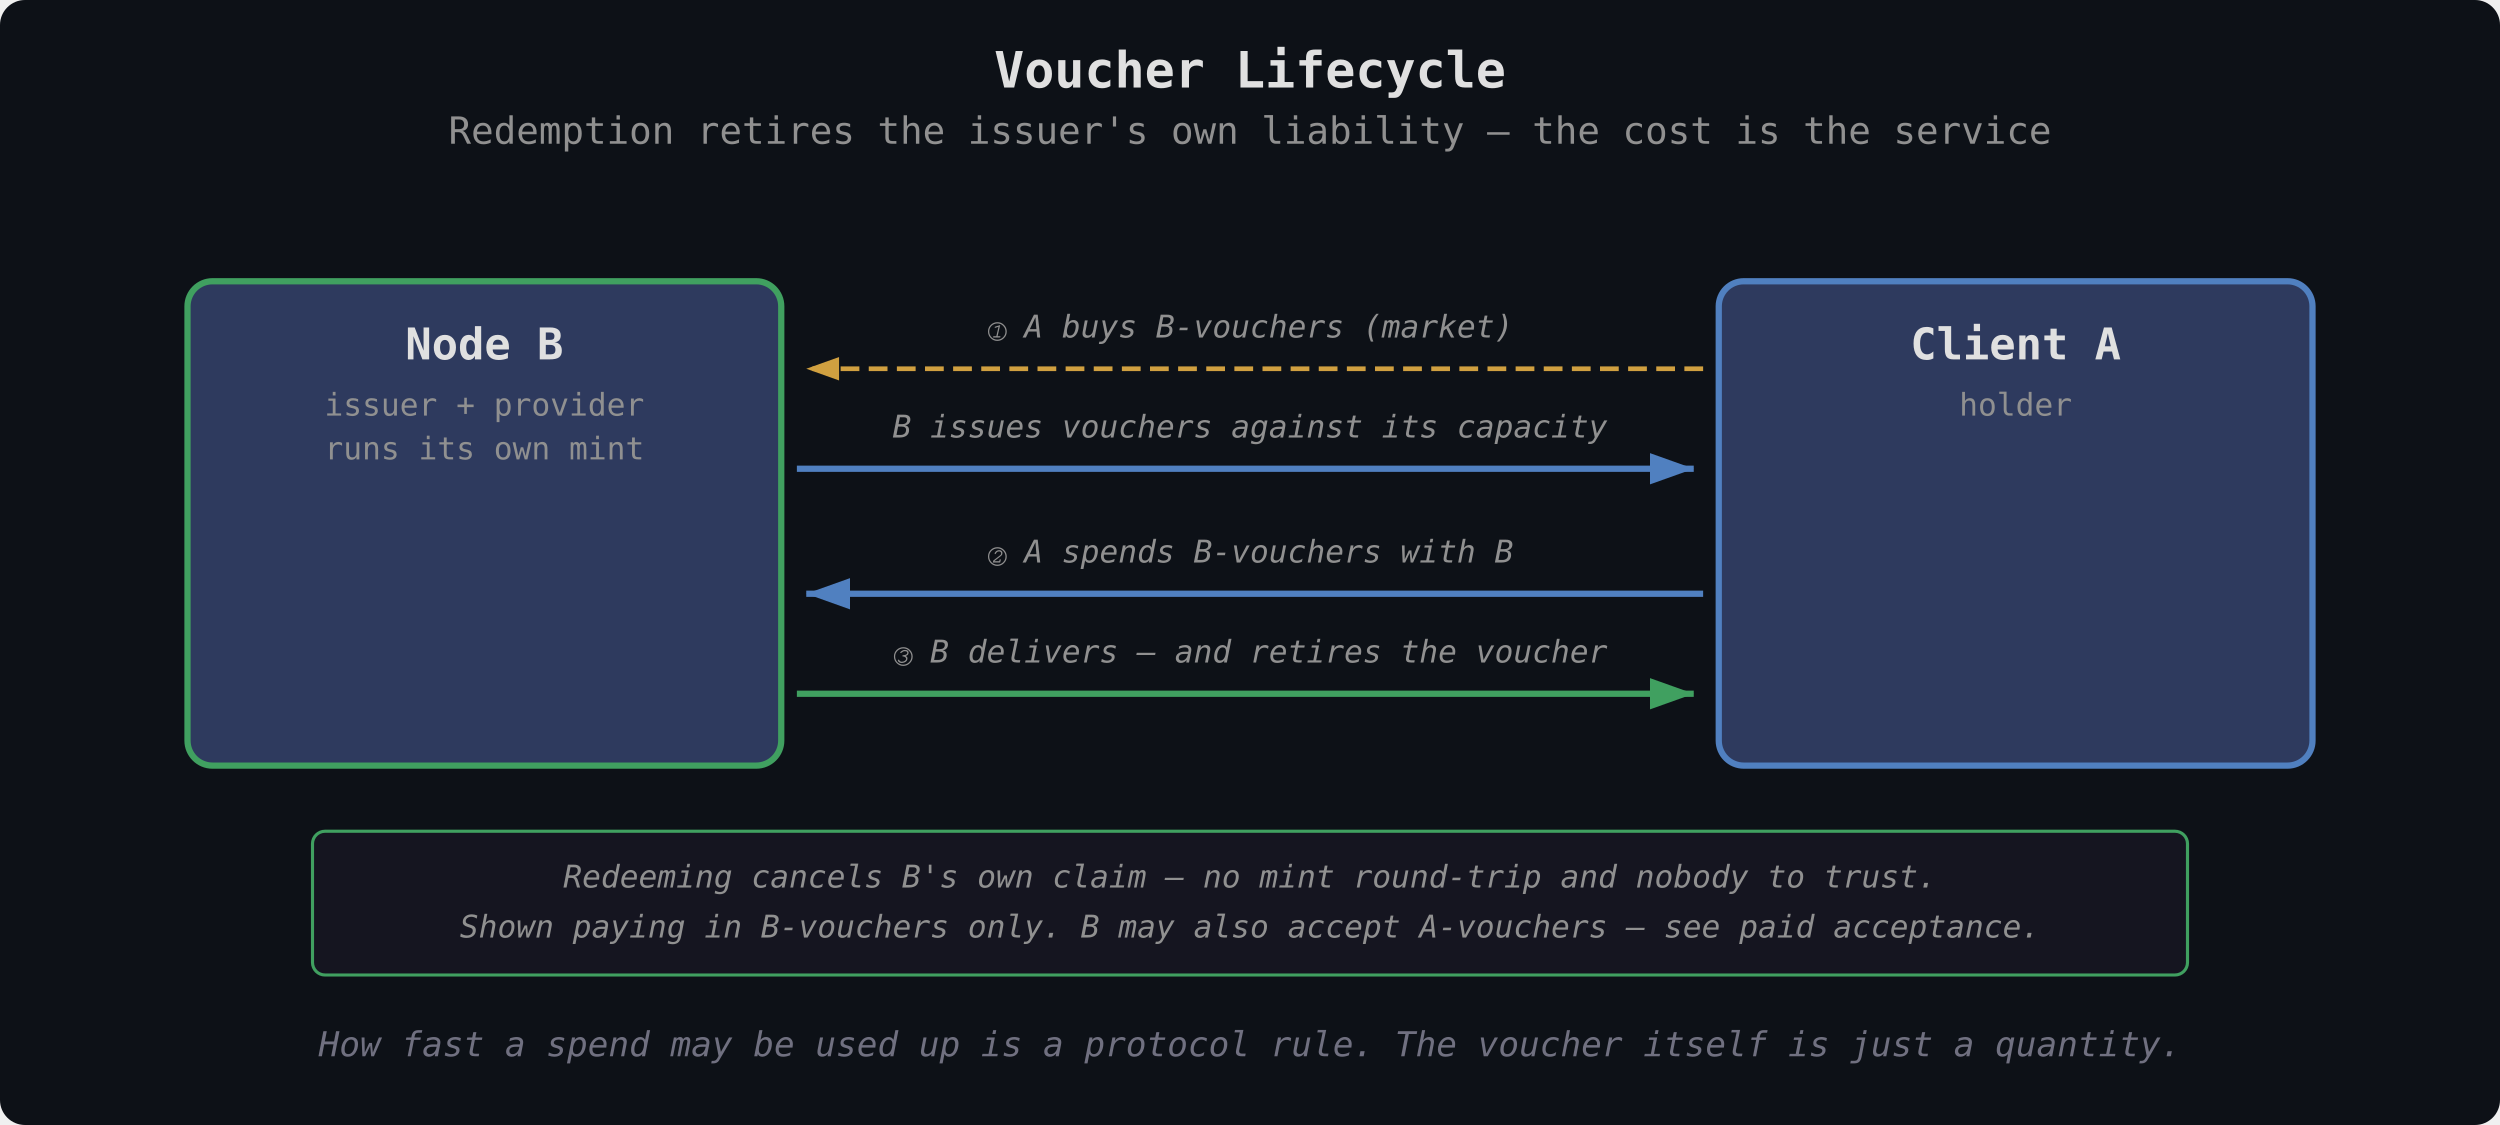
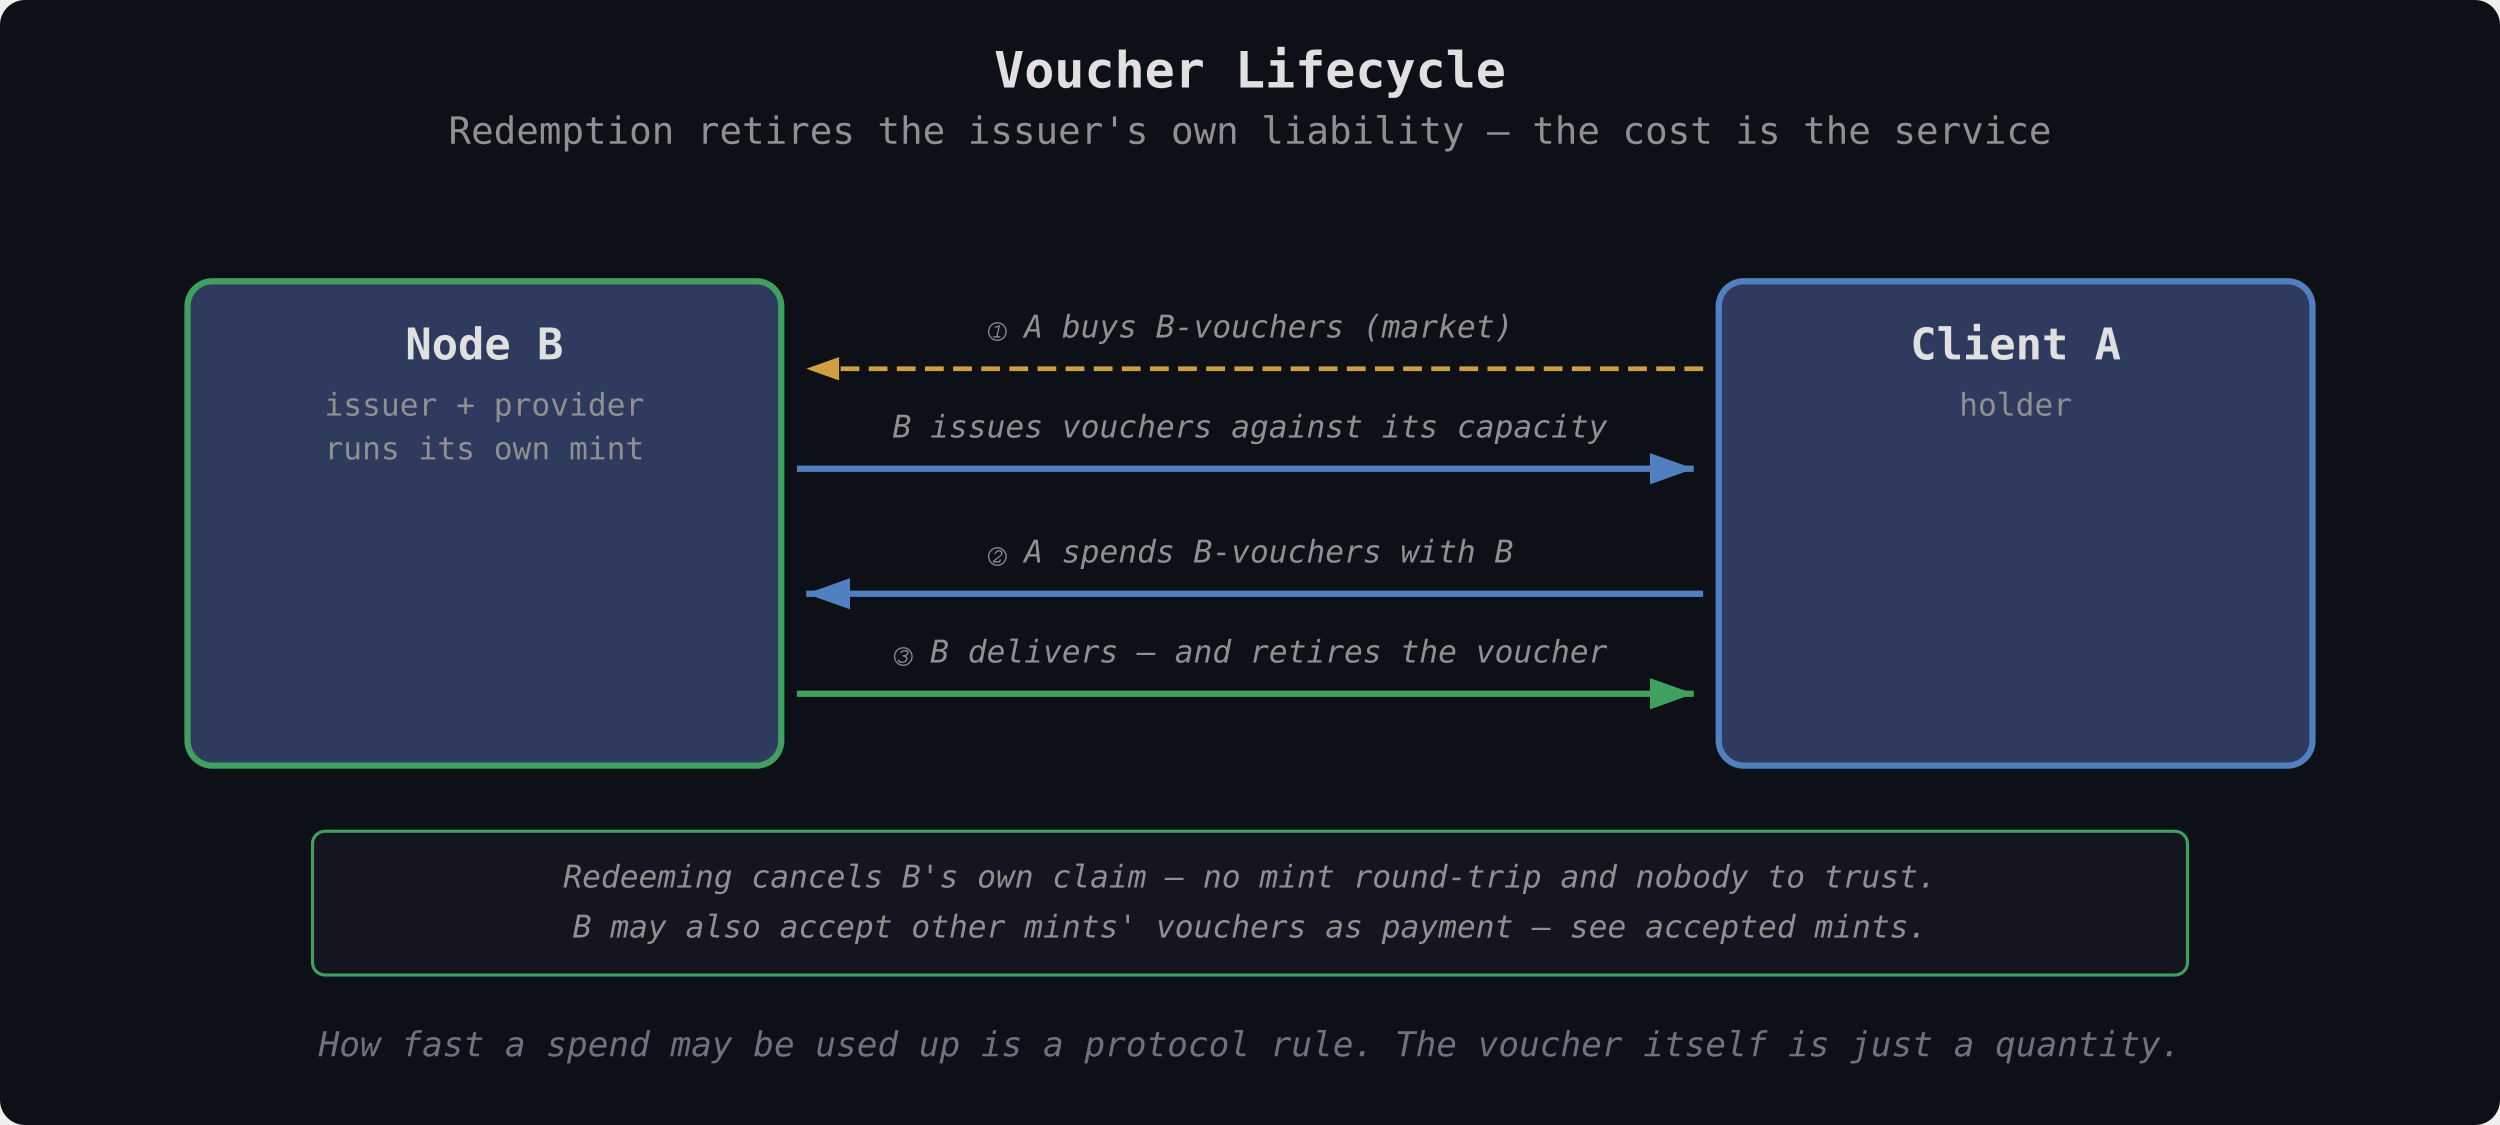
<svg xmlns="http://www.w3.org/2000/svg" viewBox="0 0 800 360" font-family="monospace" font-size="12">
  <style>
    text          { fill: #e0e0e0; }
    text.title    { font-size: 16px; font-weight: bold; }
    text.subtitle { font-size: 12px; fill: #909090; }
    text.nlabel   { font-size: 14px; font-weight: bold; }
    text.nrole    { font-size: 10px; fill: #909090; }
    text.annot    { font-size: 10px; fill: #909090; font-style: italic; }
    text.caption  { font-size: 11px; fill: #707080; font-style: italic; }

    .bg      { fill: #0d1117; }
    .callout { fill: #151520; }
    .node    { fill: #2e3a5e; }

    @media (prefers-color-scheme: light) {
      text          { fill: #1f2328; }
      text.subtitle, text.nrole, text.annot { fill: #656d76; }
      text.caption  { fill: #7c8186; }
      .bg           { fill: #ffffff; }
      .callout      { fill: #f6f8fa; }
      .node         { fill: #ddf4ff; }
    }
  </style>
  <defs>
    <marker id="vlSat" markerWidth="7" markerHeight="5" refX="7" refY="2.5" orient="auto">
      <polygon points="0,0 7,2.5 0,5" fill="#d0a040" />
    </marker>
    <marker id="vlVou" markerWidth="7" markerHeight="5" refX="7" refY="2.5" orient="auto">
      <polygon points="0,0 7,2.5 0,5" fill="#5080c0" />
    </marker>
    <marker id="vlSvc" markerWidth="7" markerHeight="5" refX="7" refY="2.5" orient="auto">
      <polygon points="0,0 7,2.5 0,5" fill="#40a060" />
    </marker>
  </defs>
  <rect width="800" height="360" rx="8" class="bg" />
  <text x="400" y="28" text-anchor="middle" class="title">Voucher Lifecycle</text>
  <text x="400" y="46" text-anchor="middle" class="subtitle">Redemption retires the issuer's own liability — the cost is the service</text>
  <rect x="60" y="90" width="190" height="155" rx="8" class="node" stroke="#40a060" stroke-width="2" />
  <text x="155" y="115" text-anchor="middle" class="nlabel">Node B</text>
  <text x="155" y="133" text-anchor="middle" class="nrole">issuer + provider</text>
  <text x="155" y="147" text-anchor="middle" class="nrole">runs its own mint</text>
  <rect x="550" y="90" width="190" height="155" rx="8" class="node" stroke="#5080c0" stroke-width="2" />
  <text x="645" y="115" text-anchor="middle" class="nlabel">Client A</text>
  <text x="645" y="133" text-anchor="middle" class="nrole">holder</text>
  <text x="400" y="108" text-anchor="middle" class="annot" fill="#d0a040">① A buys B-vouchers (market)</text>
  <line x1="545" y1="118" x2="258" y2="118" stroke="#d0a040" stroke-width="1.5" stroke-dasharray="6,3" marker-end="url(#vlSat)" />
  <text x="400" y="140" text-anchor="middle" class="annot" fill="#5080c0">B issues vouchers against its capacity</text>
  <line x1="255" y1="150" x2="542" y2="150" stroke="#5080c0" stroke-width="2" marker-end="url(#vlVou)" />
  <text x="400" y="180" text-anchor="middle" class="annot" fill="#5080c0">② A spends B-vouchers with B</text>
  <line x1="545" y1="190" x2="258" y2="190" stroke="#5080c0" stroke-width="2" marker-end="url(#vlVou)" />
  <text x="400" y="212" text-anchor="middle" class="annot" fill="#40a060">③ B delivers — and retires the voucher</text>
  <line x1="255" y1="222" x2="542" y2="222" stroke="#40a060" stroke-width="2" marker-end="url(#vlSvc)" />
  <rect x="100" y="266" width="600" height="46" rx="4" class="callout" stroke="#40a060" stroke-width="1" />
  <text x="400" y="284" text-anchor="middle" class="annot" fill="#40a060">Redeeming cancels B's own claim — no mint round-trip and nobody to trust.</text>
-   <text x="400" y="300" text-anchor="middle" class="annot">Shown paying in B-vouchers only. B may also accept A-vouchers — see paid acceptance.</text>
+   <text x="400" y="300" text-anchor="middle" class="annot">B may also accept other mints' vouchers as payment — see accepted mints.</text>
  <text x="400" y="338" text-anchor="middle" class="caption">How fast a spend may be used up is a protocol rule. The voucher itself is just a quantity.</text>
</svg>
